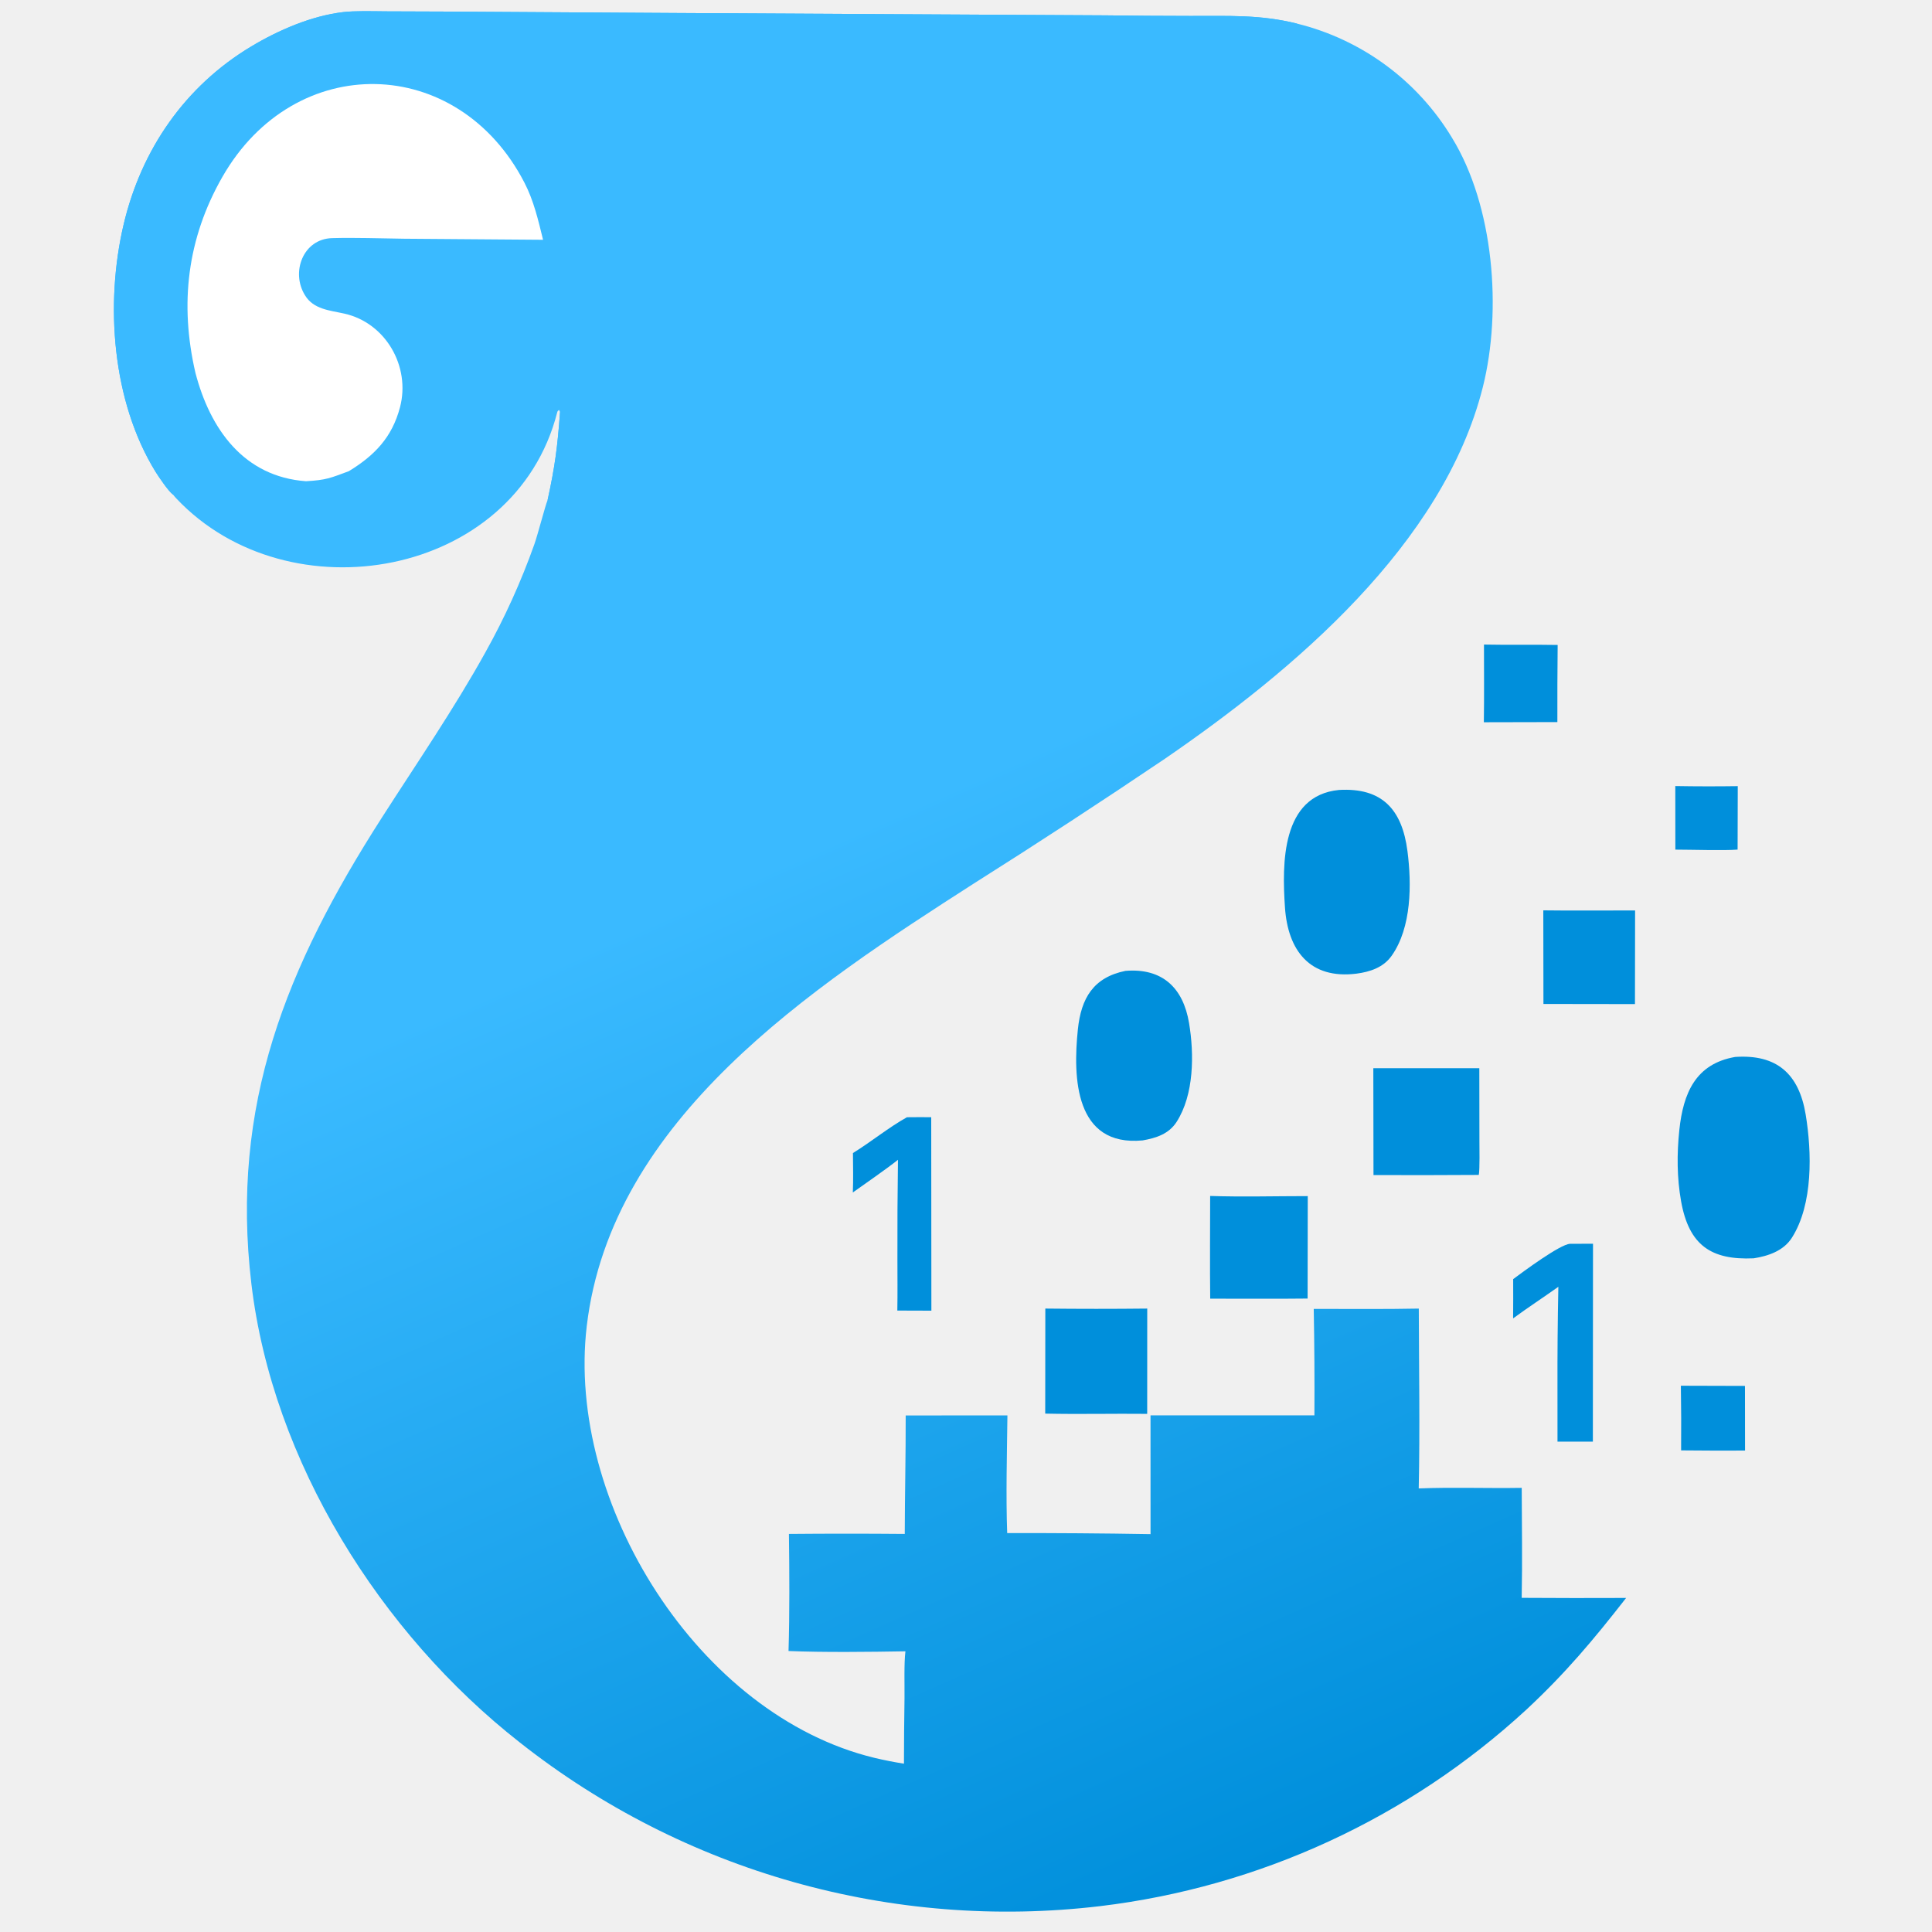
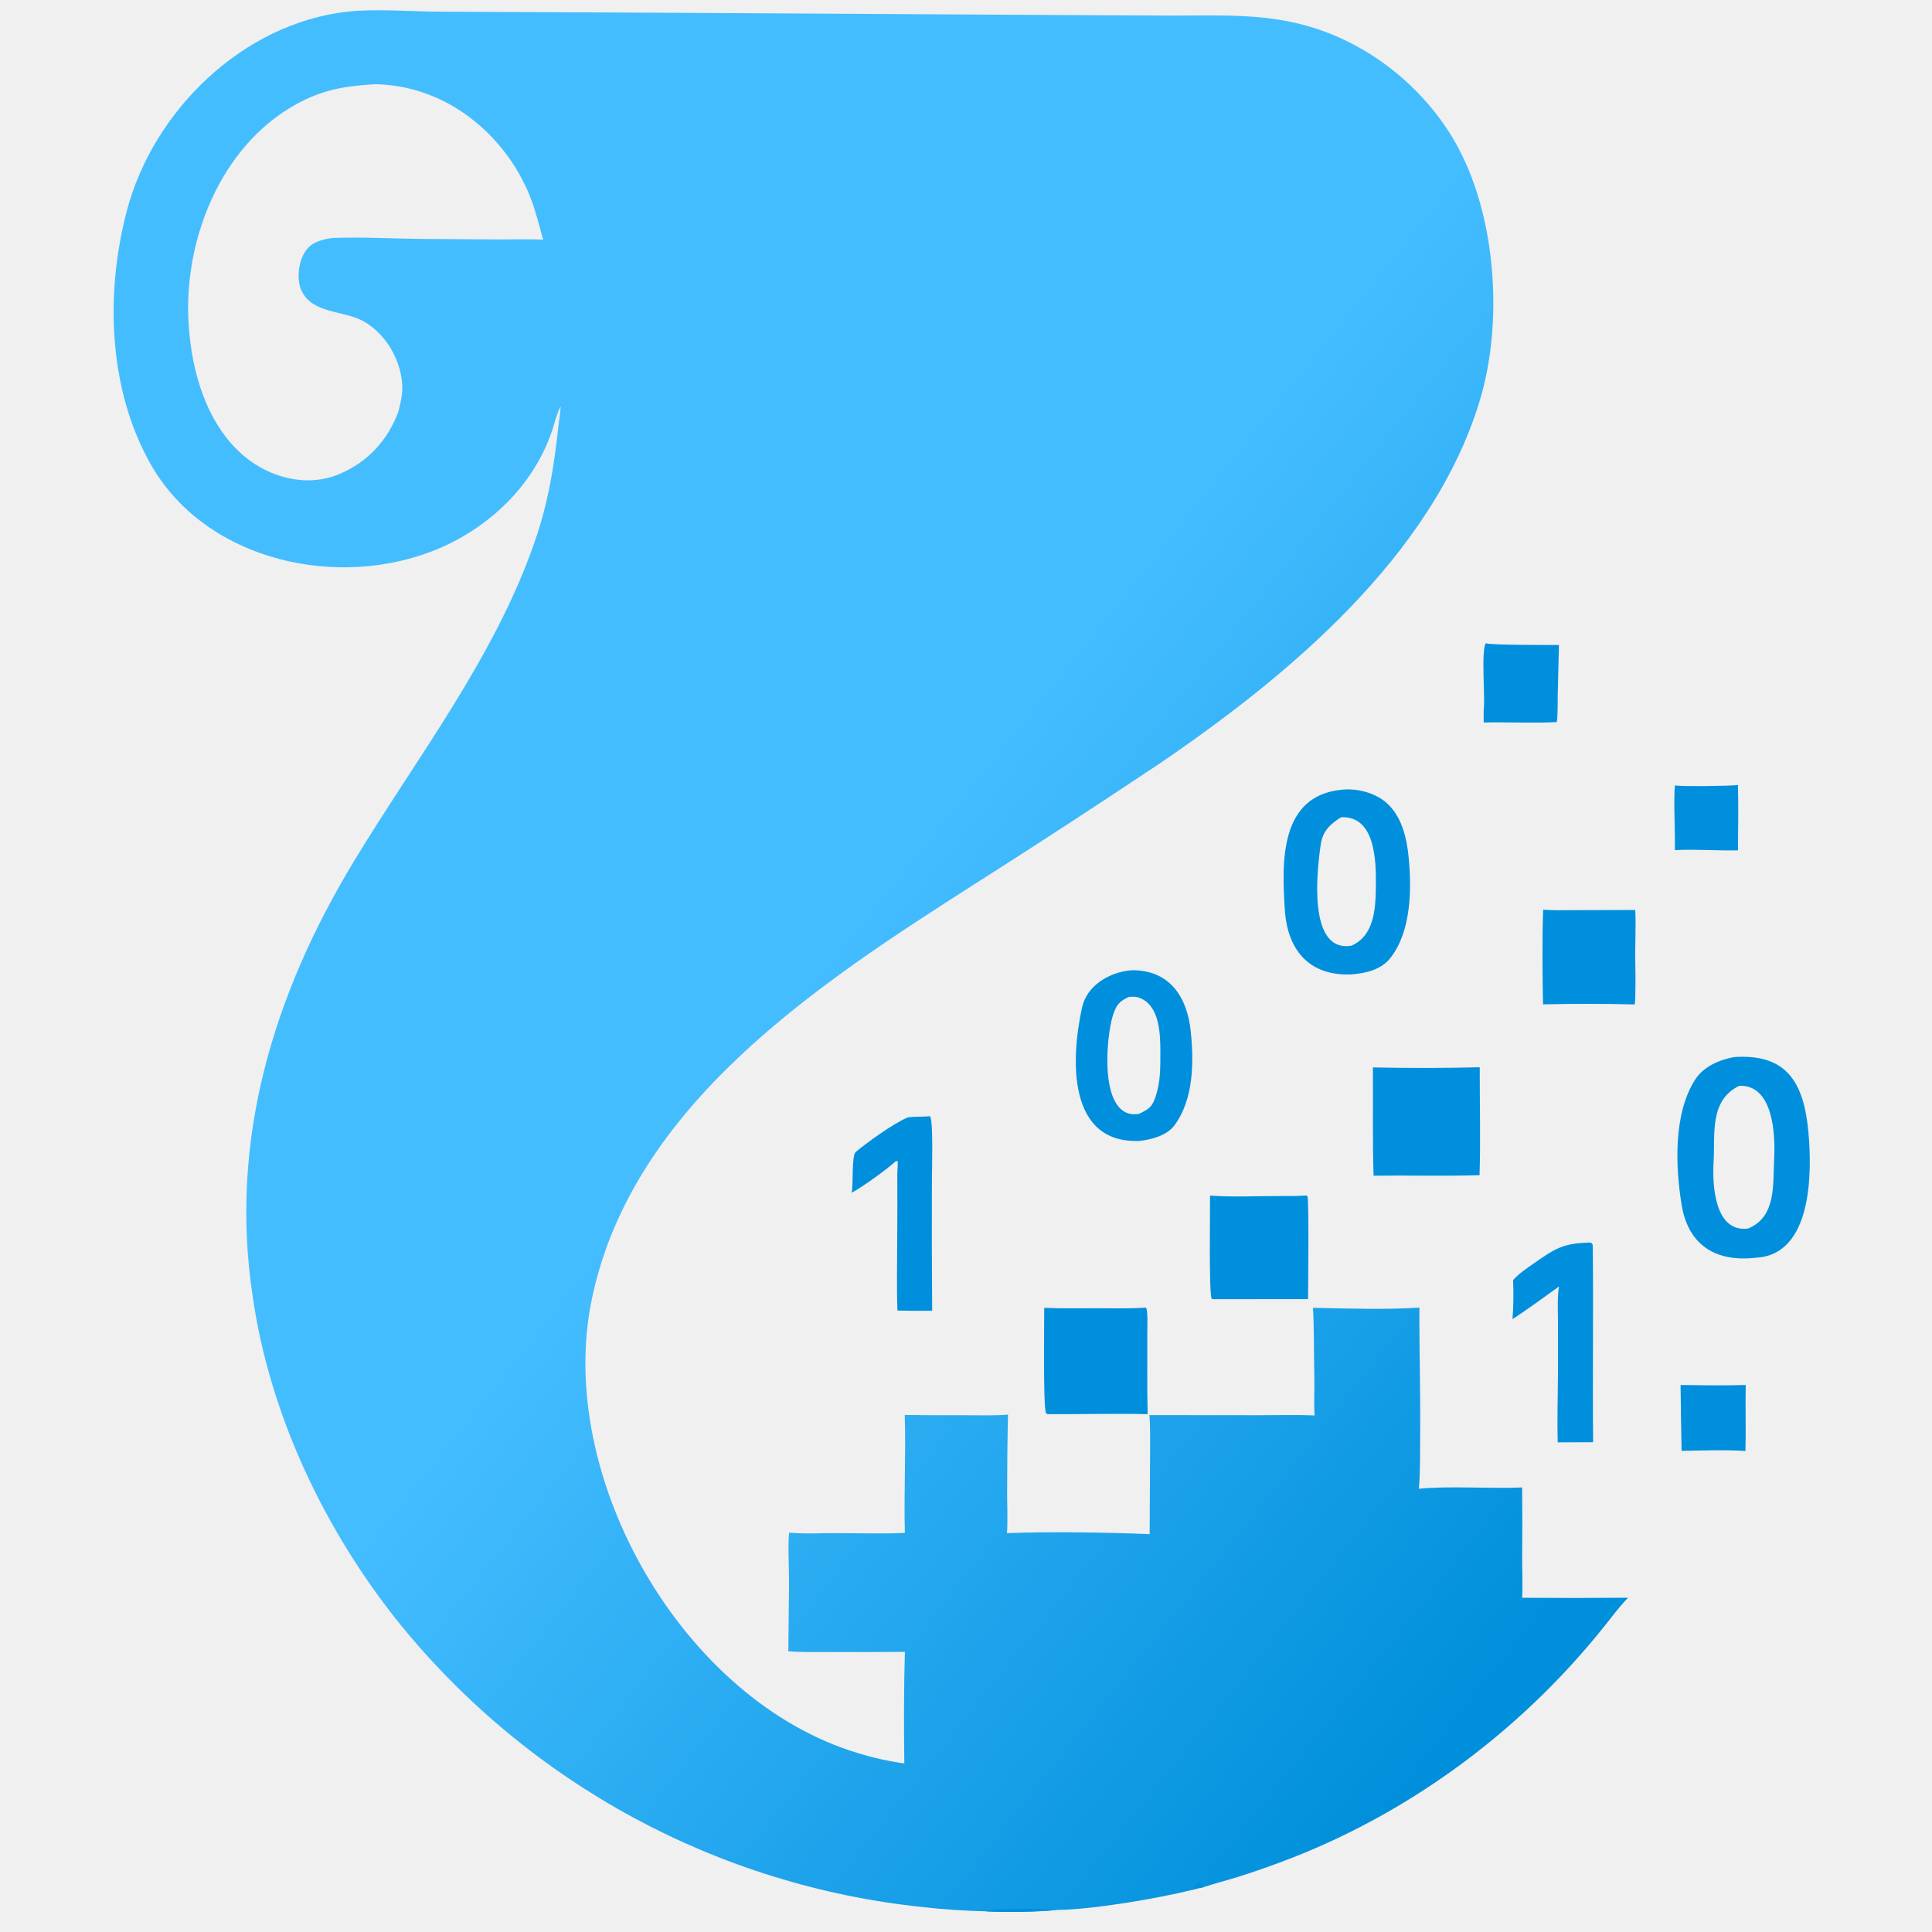
<svg xmlns="http://www.w3.org/2000/svg" width="732" height="732" viewBox="0 0 732 732" fill="none">
-   <g clip-path="url(#clip0_12_3995)">
-     <path d="M65.561 187.404C63.903 186.25 60.058 180.572 58.926 178.734C42.487 152.061 39.745 115.184 46.837 85.072C53.518 56.703 70.073 32.651 95.219 17.582C105.517 11.412 117.985 6.015 129.964 4.596C134.56 4.051 141.227 4.269 146.001 4.302L168.805 4.385L257.165 4.933L418.591 5.814C429.379 5.958 440.169 6.034 450.958 6.044C465.357 6.092 477.259 5.441 491.415 8.938C515.931 14.98 537.04 30.52 550.094 52.134C566.005 77.998 569.119 117.549 561.837 146.592C546.85 206.36 489.932 254.127 441.425 287.435C417.466 303.603 393.262 319.406 368.823 334.839C307.775 374.02 231.6 423.866 222.311 502.415C214.393 569.365 264.518 649.864 331.279 666.012C334.987 666.897 338.727 667.636 342.492 668.226C342.475 660.005 342.604 651.667 342.703 643.434C342.761 638.519 342.476 630.308 343.048 625.652C329.815 625.882 311.85 626.089 298.76 625.537C299.198 611.374 299.091 595.418 298.913 581.182C313.541 581.051 328.17 581.05 342.798 581.181C342.829 566.241 343.189 551.161 343.149 536.288L381.695 536.272C381.525 550.238 381.09 566.946 381.607 580.862C399.713 580.819 417.819 580.951 435.922 581.259L435.909 536.252L498.007 536.249C498.086 522.805 498.001 509.361 497.753 495.92C510.899 495.907 524.443 496.06 537.557 495.797C537.612 518.161 538.008 541.689 537.529 563.938C550.208 563.43 563.727 563.938 576.553 563.722C576.604 577.31 576.821 591.84 576.542 605.394C589.731 605.479 602.919 605.493 616.108 605.435C603.689 621.345 593.274 633.803 578.33 647.739C533.637 688.915 477.111 714.97 416.773 722.207C338.181 731.535 259.105 709.23 196.971 660.208C144.088 618.773 103.256 553.714 95.248 486.451C87.171 418.604 108.567 366.146 144.63 309.865C157.777 289.347 172.119 268.443 183.891 247.191C191.225 234.073 197.438 220.36 202.466 206.197C203.761 202.547 206.614 191.432 207.462 189.53C210.29 176.642 211.243 169.179 212.187 156.11L211.813 155.302C211.379 155.709 211.252 155.701 211.107 156.269C195.048 219.071 109.29 233.885 66.841 188.888C66.358 188.376 65.999 187.966 65.561 187.404Z" fill="url(#paint0_linear_12_3995)" />
-     <path d="M65.561 187.404C63.903 186.25 60.058 180.572 58.926 178.734C42.487 152.061 39.745 115.184 46.837 85.072C53.518 56.703 70.073 32.651 95.219 17.582C105.517 11.412 117.985 6.015 129.964 4.596C134.56 4.051 141.227 4.269 146.001 4.302L168.805 4.385L257.165 4.933L418.591 5.814C429.379 5.958 440.169 6.034 450.958 6.044C465.357 6.092 477.259 5.441 491.415 8.938C489.071 10.48 486.432 9.117 483.598 8.639C478.234 7.735 472.894 8.387 467.478 7.626C464.757 7.249 464.877 9.423 460.954 7.169C459.867 7.089 459.959 7.232 459.133 7.634C454.841 9.725 449.508 8.887 445.07 8.123C445.388 8.178 436.897 9.72 436.835 9.742C432.535 11.293 427.819 14.995 423.417 16.496C422.667 16.751 416.874 16.026 415.886 16.438C415.82 16.465 413.34 18.91 413.001 19.18C407.782 23.346 403.561 30.719 397.276 33.191C396.301 33.575 395.822 35.569 395.552 35.659C394.935 35.863 391.527 36.057 391.076 36.529C389.1 38.594 385.984 38.029 384.374 40.125C383.91 40.728 382.673 42.041 381.941 42.01C377.843 41.836 377.079 41.993 374.162 44.891C372.035 47.005 362.905 56.533 360.706 57.44L360.084 56.638C357.314 57.219 354.353 57.95 351.692 58.68C350.141 59.106 349.928 56.517 346.585 58.586C344.272 60.017 340.922 57.611 339.473 59.393C340.753 62.558 338.757 62.856 338.054 66.422C337.542 69.017 332.57 71.087 330.622 72.783C327.099 73.909 321.171 75.283 317.208 76.359C316.002 75.243 315.858 75.143 315.024 73.761C314.749 73.893 314.475 74.024 314.201 74.155L313.894 73.801L313.259 74.379C313.857 76.138 314.707 75.243 315.256 77.409L314.697 78.266L314.337 77.721L312.987 77.074C311.551 77.793 310.605 78.37 309.988 79.904C309.293 81.631 307.326 81.041 306.678 81.358C304.312 82.517 302.034 85.463 300.114 87.35C299.638 87.825 296.698 88.109 296.537 88.36C295.901 89.356 296.255 90.37 295.029 90.863C294.478 90.057 294.255 89.655 293.802 88.786C293.11 88.696 293.42 88.633 292.861 88.912L292.567 88.089L291.862 88.565L291.587 88.195C290.807 89.668 290.381 90.681 289.224 91.895L288.328 91.892L289.007 92.052L288.41 92.015C287.47 90.715 287.816 90.781 286.557 90.284L286.153 90.54C286.489 91.01 287.219 91.835 287.236 92.285C285.569 93.056 284.26 91.588 281.885 92.909C278.623 94.723 277.079 96.792 274.655 99.53L274.151 99.077C271.198 101.003 267.504 101.485 265.144 104.015C264.651 104.544 263.835 105.073 263.239 105.493L262.78 104.681C259.494 105.871 256.336 106.273 254.416 109.188L253.909 108.256C250.604 107.71 249.165 111.731 247.914 112.36C244.494 114.079 241.355 116.098 238.094 118.194C235.636 119.775 231.044 122.609 228.284 120.791C227.163 120.046 227.72 119.423 225.989 118.876C219.137 120.409 218.716 123.084 213.213 126.315C212.756 126.584 211.18 125.914 210.637 125.66C206.417 129.169 201.254 127.806 197.218 129.457C191.762 131.69 186.023 138.248 180.028 139.538C176.625 140.146 175.961 142.13 173.791 140.565L172.978 141.341C172.432 141.317 169.425 140.848 169.428 140.847C166.773 141.663 163.157 142.671 160.821 144.038C159.495 144.814 159.723 147.356 157.406 147.254C156.365 148.383 156.39 151.455 156.001 153.19C155.391 155.913 152.177 159.188 151.756 161.683C151.659 162.263 151.925 162.143 151.482 163.253C150.49 164.237 148.206 166.044 147.69 166.82L147.743 168.209C146.191 168.745 144.506 169.114 143.648 170.496C144.432 170.943 144.027 170.746 144.862 171.087C144.242 171.532 144.601 171.404 143.764 171.406L143.623 171.735C143.214 172.667 143.153 173.053 142.291 173.587L141.749 173.268L141.949 172.307C139.083 174.416 135.683 178.646 132.171 178.521C125.08 181.145 123.66 181.876 115.935 182.328C113.397 184.025 111.037 183.369 108.221 182.95C105.639 182.565 102.668 181.553 100.335 180.727C98.287 180.002 97.667 178.74 96.146 179.817C95.88 180.005 92.205 177.101 91.511 177.282L89.808 177.891C86.609 175.561 83.598 172.339 80.526 169.944C79.371 169.044 77.573 168.375 76.624 168C74.684 167.121 73.301 167.715 71.389 168.211C71.176 168.266 69.023 167.298 68.493 167.457C65.702 168.292 66.588 169.723 63.777 168.432C63.3 170.713 62.731 172.951 62.697 175.277C63.159 175.873 64.32 177.235 64.498 177.845C65.677 176.881 65.053 177.035 66.353 177.103C67.162 177.822 67.142 177.746 67.392 178.792C67.169 180.625 66.151 183.388 65.302 185.052C64.523 184.585 64.567 184.611 63.996 183.9L63.647 183.894C64.239 185.486 65.493 185.748 66.093 187.301L65.561 187.404Z" fill="#3ABAFF" />
-     <path d="M115.935 182.328C92.478 180.627 79.633 162.715 74.042 141.244C68.02 115.22 70.874 90.401 84.278 66.991C111.675 19.145 173.431 20.399 198.676 69.161C202.222 76.011 203.891 83.251 205.755 90.849L153.14 90.448C144.088 90.334 134.829 89.979 125.843 90.22C114.79 90.518 110.128 103.192 115.56 111.877C118.777 117.248 125.063 117.608 130.491 118.828C146.184 122.356 155.6 138.891 151.555 154.3C148.547 165.757 141.878 172.583 132.171 178.521C125.08 181.145 123.66 181.876 115.935 182.328Z" fill="white" />
-     <path d="M212.187 156.11C212.412 155.45 212.451 155.234 212.372 154.54L212.986 154.473C214.105 155.546 214.259 157.099 214.377 158.568C212.589 162.165 213.316 167.29 212.324 170.312C211.286 173.473 209.129 187.813 207.844 189.988L207.462 189.53C210.29 176.642 211.243 169.179 212.187 156.11Z" fill="#3ABAFF" />
-     <path d="M657.45 400.454C673.063 399.398 681.576 406.718 684.14 422.279C686.487 436.528 686.978 456.239 678.936 468.926C675.766 473.927 669.982 475.883 664.433 476.755C648.341 477.473 639.933 471.835 636.942 455.183C635.346 446.297 635.32 437.117 636.268 428.14C637.74 414.202 642.41 403.046 657.45 400.454Z" fill="#008FDB" />
-     <path d="M507.301 299.302C523.614 298.355 531.208 306.651 533.254 322.418C534.872 334.887 534.874 351.381 527.259 362.142C524.132 366.561 519.101 368.221 513.923 368.901C496.301 371.087 487.942 360.164 486.845 343.768C485.743 327.285 485.428 301.468 507.301 299.302Z" fill="#008FDB" />
-     <path d="M426.43 367.843C440.403 366.721 448.281 374.277 450.512 387.61C452.467 399.296 452.455 414.732 445.773 425.096C442.822 429.673 437.985 431.193 432.924 432.081C407.284 434.511 406.458 408.436 408.391 389.965C409.623 378.202 414.252 370.311 426.43 367.843Z" fill="#008FDB" />
-     <path d="M520.328 404.737L560.485 404.73L560.524 431.981C560.526 434.624 560.697 443.016 560.285 445.157C546.987 445.243 533.688 445.26 520.39 445.209L520.328 404.737Z" fill="#008FDB" />
-     <path d="M396.056 495.792C408.927 495.935 421.799 495.935 434.67 495.794L434.651 535.686C421.819 535.549 408.825 535.874 396.016 535.591L396.056 495.792Z" fill="#008FDB" />
-     <path d="M458.504 453.126C470.136 453.529 483.706 453.186 495.487 453.183L495.43 491.999C483.199 492.14 470.774 492.034 458.527 492.041C458.37 479.171 458.507 466.019 458.504 453.126Z" fill="#008FDB" />
-     <path d="M594.864 471.256L603.56 471.228L603.509 546.201L590.109 546.209L590.101 526.304C590.057 513.381 590.167 500.457 590.431 487.537C584.743 491.594 578.953 495.351 573.291 499.517C573.333 494.557 573.34 489.596 573.314 484.636C577.075 481.844 591.091 471.416 594.864 471.256Z" fill="#008FDB" />
-     <path d="M584.732 344.916C596.212 345.07 608.001 344.94 619.507 344.95L619.457 380.43L584.782 380.38L584.732 344.916Z" fill="#008FDB" />
-     <path d="M343.623 423.305C346.649 423.246 349.787 423.289 352.823 423.29L352.884 496.59C348.584 496.6 344.283 496.586 339.982 496.548C340.107 490.139 340.01 483.414 340.017 476.979C339.98 464.461 340.05 451.943 340.226 439.426C335.297 443.335 328.385 448.021 323.12 451.809C323.334 447.07 323.196 441.663 323.168 436.866C329.818 432.793 336.838 427.061 343.623 423.305Z" fill="#008FDB" />
-     <path d="M562.255 244.215C571.537 244.4 580.866 244.194 590.168 244.362C590.07 254.103 590.033 263.844 590.057 273.585L562.203 273.646C562.352 263.924 562.25 253.956 562.255 244.215Z" fill="#008FDB" />
-     <path d="M636.85 525.03L661.138 525.099L661.165 549.593C653.091 549.63 645.017 549.608 636.943 549.526C637.014 541.361 636.983 533.195 636.85 525.03Z" fill="#008FDB" />
-     <path d="M634.741 297.822C642.629 297.957 650.519 297.969 658.407 297.857L658.346 321.894C653.533 322.302 640.315 321.91 634.76 321.906L634.741 297.822Z" fill="#008FDB" />
-   </g>
+   <path d="M210.475 158.866C205.379 178.005 192.239 193.566 175.096 203.436C137.026 225.361 79.713 215.797 57.1 175.907C41.132 147.741 39.784 111.545 47.993 80.093C57.918 42.066 91.933 8.7 132.027 4.377C142.446 3.254 156.06 4.402 166.931 4.427L245.891 4.798L402.604 5.702L443.878 5.904C460.782 5.932 477.689 5.024 494.074 9.496C518.593 15.972 540.699 33.773 552.591 56.147C566.984 83.226 569.505 122.487 560.662 151.763C542.881 210.632 487.798 256.406 438.742 289.699C415.767 305.03 392.624 320.109 369.317 334.934C310.315 372.644 239.383 418.606 224.169 492.523C210.311 559.851 258.86 644.416 325.134 664.243C330.855 666.007 336.708 667.309 342.638 668.137C342.43 654.672 342.443 639.307 342.847 625.848C333.367 625.93 323.89 625.96 314.41 625.936C310.156 625.924 302.779 626.056 298.682 625.632C298.761 617.117 298.886 608.602 298.953 600.086C298.997 594.478 298.467 585.998 298.959 580.71C302.577 581.022 307.029 581.022 310.684 580.937C321.25 580.691 332.305 581.268 342.832 580.792C342.446 566.006 343.251 550.834 342.797 536.098C350.903 536.2 359.008 536.237 367.114 536.205C371.285 536.206 378.014 536.391 381.917 535.95C381.688 545.787 381.576 555.625 381.578 565.464C381.577 570.269 381.851 576.226 381.53 580.887C397.36 580.248 419.656 580.606 435.577 581.248L435.733 552.912C435.735 547.937 435.902 541.036 435.492 536.152L477.286 536.191C483.788 536.19 491.72 535.989 498.091 536.291C497.741 531.655 498.095 526.929 497.988 522.301C497.783 513.369 497.94 504.412 497.483 495.5C510.065 495.791 525.173 496.239 537.799 495.45C537.692 510.983 538.207 526.466 538.079 541.983C538.022 548.931 538.161 557.194 537.601 564.066C548.674 562.912 564.987 564.104 576.714 563.57C576.801 572.466 576.803 581.365 576.717 590.261C576.708 594.735 576.954 601.086 576.717 605.371C590.099 605.468 603.48 605.461 616.862 605.354L616.447 605.78C613.605 608.727 611.028 612.17 608.474 615.395C577.624 654.333 536.449 685.457 489.926 703.748C483.116 706.408 476.223 708.85 469.257 711.069C465.117 712.358 459.901 713.701 455.929 715.047C454.251 715.359 453.234 715.59 451.602 716.082C438.329 719.331 414.015 723.54 400.208 723.648C393.585 724.412 380.316 724.592 373.57 724.169C365.589 723.992 357.62 723.458 349.688 722.565C271.953 714.48 200.616 675.835 151.382 615.138C123.034 579.915 102.049 535.795 95.709 490.96C86.768 431.933 103.586 376.687 134.122 326.276C157.913 287 187.213 249.416 202.474 205.591C207.859 190.127 209.939 176.601 211.694 160.412C212.078 158.197 212.248 156.131 212.456 153.896C211.494 155.756 211.131 156.913 210.475 158.866ZM150.981 155.853C152.146 150.998 152.916 147.669 152.034 142.681C150.546 134.287 145.455 126.224 138.024 121.893C130.141 117.298 117.946 119.27 113.927 109.404C112.058 104.244 113.488 95.468 118.567 92.41C120.801 91.065 124.309 90.212 126.961 90.127C137.968 89.774 148.996 90.441 160.014 90.525L189.405 90.722C194.241 90.734 201.088 90.529 205.786 90.826C204.194 85.143 202.704 78.888 200.464 73.541C191.311 51.705 171.257 34.66 147.308 32.228C145.684 32.063 142.302 31.778 140.73 32.008C129.931 32.687 121.782 34.224 112.178 39.522C83.462 55.364 69.304 91.413 71.49 123.096C72.629 140.859 78.254 160.621 92.215 172.578C102.02 180.974 116.15 184.789 128.437 179.669C139.281 175.151 146.912 166.855 150.981 155.853Z" fill="url(#paint0_linear_240_72)" />
+   <path d="M373.57 724.169C375.797 722.901 396.788 723.098 400.208 723.648C393.585 724.412 380.316 724.592 373.57 724.169Z" fill="#008FDC" />
+   <path d="M451.602 716.082C452.812 714.937 452.458 713.88 454.344 713.202C455.569 713.816 455.172 713.583 455.929 715.047C454.251 715.359 453.234 715.59 451.602 716.082Z" fill="#008FDC" />
+   <path d="M656.941 400.515C677.287 399.069 683.489 410.523 685.187 429.072C686.578 444.27 686.638 475.312 665.477 476.506C650.445 478.318 639.668 472.106 637.127 456.425C634.771 441.889 633.994 422.055 642.211 409.11C645.36 404.152 651.37 401.544 656.941 400.515ZM662.338 465.469C673.039 460.993 671.686 448.95 672.196 439.002C672.664 429.857 671.882 410.918 658.992 411.384C647.555 416.957 649.875 429.688 649.246 440.302C648.736 448.889 649.586 467.099 662.338 465.469Z" fill="#008FDC" />
+   <path d="M508.711 299.173C514.161 298.674 520.693 300.308 524.964 303.88C531 308.928 532.985 317.256 533.717 324.856C534.881 336.959 534.688 352.809 526.87 362.866C523.34 367.406 517.799 368.615 512.464 369.162C496.343 370.045 487.838 360.258 486.812 344.869C485.582 326.422 484.805 301.265 508.711 299.173ZM512.034 358.313C520.765 354.415 521.184 344.216 521.285 335.834C521.395 326.624 521.279 309.031 508.097 309.639C503.9 312.356 501.165 314.81 500.4 319.994C498.984 329.576 495.337 361.053 512.034 358.313Z" fill="#008FDC" />
+   <path d="M428.697 367.61C443.132 367.435 449.817 377.7 451.158 390.791C452.347 402.394 452.298 416.448 444.999 426.343C442.116 430.252 436.415 431.71 431.839 432.275C404.247 433.461 405.724 400.982 409.971 381.716C411.825 373.31 420.402 368.276 428.697 367.61ZM431.523 422.029C435.038 420.287 436.455 419.65 437.795 415.615C439.718 409.826 439.638 404.672 439.642 398.508C439.648 391.679 439.361 380.638 431.416 377.955C430.142 377.525 428.937 377.627 427.614 377.746C424.09 379.423 422.953 380.723 421.691 384.619C418.988 392.968 416.151 424.532 431.523 422.029Z" fill="#008FDC" />
+   <path d="M520.159 404.426C533.654 404.714 547.154 404.695 560.648 404.367C560.611 417.44 561.002 432.383 560.563 445.262C547.567 445.663 533.575 445.292 520.433 445.456C519.975 432.707 520.292 417.455 520.159 404.426Z" fill="#008FDC" />
+   <path d="M433.802 495.448L434.236 495.516C435.008 496.87 434.67 503.752 434.682 505.756C434.746 515.767 434.55 525.784 434.83 535.795C422.386 535.497 409.399 535.887 396.817 535.777L396.284 535.411C395.202 532.411 395.656 501.196 395.642 495.51C401.799 495.817 409.163 495.671 415.389 495.678C420.923 495.685 428.419 495.863 433.802 495.448Z" fill="#008FDC" />
+   <path d="M494.794 452.96L495.337 453.14C496.028 454.343 495.618 487.531 495.608 492.217L459.406 492.233L459.093 492.085C457.98 490.333 458.535 457.613 458.46 452.986C467.039 453.625 475.914 453.141 484.505 453.168C487.935 453.18 491.372 453.203 494.794 452.96Z" fill="#008FDC" />
+   <path d="M601.093 470.844C602.07 470.724 601.894 470.767 602.902 470.884C603.087 471.127 603.273 471.368 603.461 471.611C603.742 492.367 603.361 526.694 603.606 546.428L590.175 546.477C589.971 537.97 590.219 528.467 590.292 519.903L590.288 500.786C590.273 496.924 589.995 490.955 590.69 487.415C584.915 491.573 579.005 495.909 573.073 499.807C573.421 494.877 573.494 489.933 573.294 484.997C575.652 482.344 578.318 480.663 581.182 478.655C588.572 473.468 591.949 471.13 601.093 470.844Z" fill="#008FDC" />
+   <path d="M584.679 344.642C587.525 344.984 594.025 344.847 596.999 344.839L619.572 344.778C619.906 350.927 619.414 358.977 619.59 365.34C619.672 368.331 619.745 378.3 619.377 380.565C607.796 380.271 596.21 380.262 584.628 380.54C584.398 370.937 584.279 354.109 584.679 344.642Z" fill="#008FDC" />
+   <path d="M352.028 422.919L352.396 423.007C353.664 424.641 353.086 444.075 353.082 447.519C353.017 463.882 353.051 480.245 353.183 496.608C348.798 496.674 344.413 496.653 340.03 496.546C339.705 487.764 339.939 477.636 339.951 468.755C340.007 460.743 340.014 452.732 339.972 444.721C339.97 443.468 340.267 440.67 340.09 439.931L339.405 439.954C335.626 443.377 327.167 449.423 322.736 451.903C323.289 448.315 322.683 437.779 324.178 436.502C328.283 432.997 338.345 425.802 343.547 423.535C344.877 422.956 349.673 423.18 351.612 422.967L352.028 422.919Z" fill="#008FDC" />
+   <path d="M562.969 243.73C565.413 244.462 586.821 244.358 590.654 244.37L590.19 263.526C590.135 266.239 590.274 271.09 589.832 273.576C581.615 274.065 570.827 273.525 562.16 273.749C562.144 272.724 562.081 269.433 562.192 268.562C562.716 264.485 561.093 246.109 562.969 243.73Z" fill="#008FDC" />
+   <path d="M636.739 524.759C644.882 524.828 653.313 525.034 661.421 524.742C661.248 533.032 661.555 541.545 661.317 549.78C654.563 549.226 644.122 549.578 637.127 549.71C636.956 541.393 636.827 533.076 636.739 524.759Z" fill="#008FDC" />
+   <path d="M634.6 297.599C638.45 298.043 654.405 297.819 658.485 297.451C658.68 305.449 658.589 314.155 658.475 322.183C650.665 322.352 642.192 321.672 634.578 322.096C634.755 315.656 634.02 302.921 634.6 297.599Z" fill="#008FDC" />
+   <path d="M210.475 158.866C211.131 156.913 211.494 155.756 212.456 153.896C212.248 156.131 212.078 158.197 211.694 160.412L210.475 158.866Z" fill="#38B8FE" fill-opacity="0.02" />
  <defs>
-     <linearGradient id="paint0_linear_12_3995" x1="237.873" y1="90.746" x2="507.007" y2="695.098" gradientUnits="userSpaceOnUse">
-       <stop offset="0.36" stop-color="#3ABAFF" />
-       <stop offset="1" stop-color="#008FDB" />
+     <linearGradient id="paint0_linear_240_72" x1="533.941" y1="681.186" x2="243.5" y2="450" gradientUnits="userSpaceOnUse">
+       <stop stop-color="#008FDB" />
+       <stop offset="1" stop-color="#44BDFF" />
    </linearGradient>
-     <clipPath id="clip0_12_3995">
-       <rect width="732" height="732" fill="white" />
-     </clipPath>
  </defs>
</svg>
